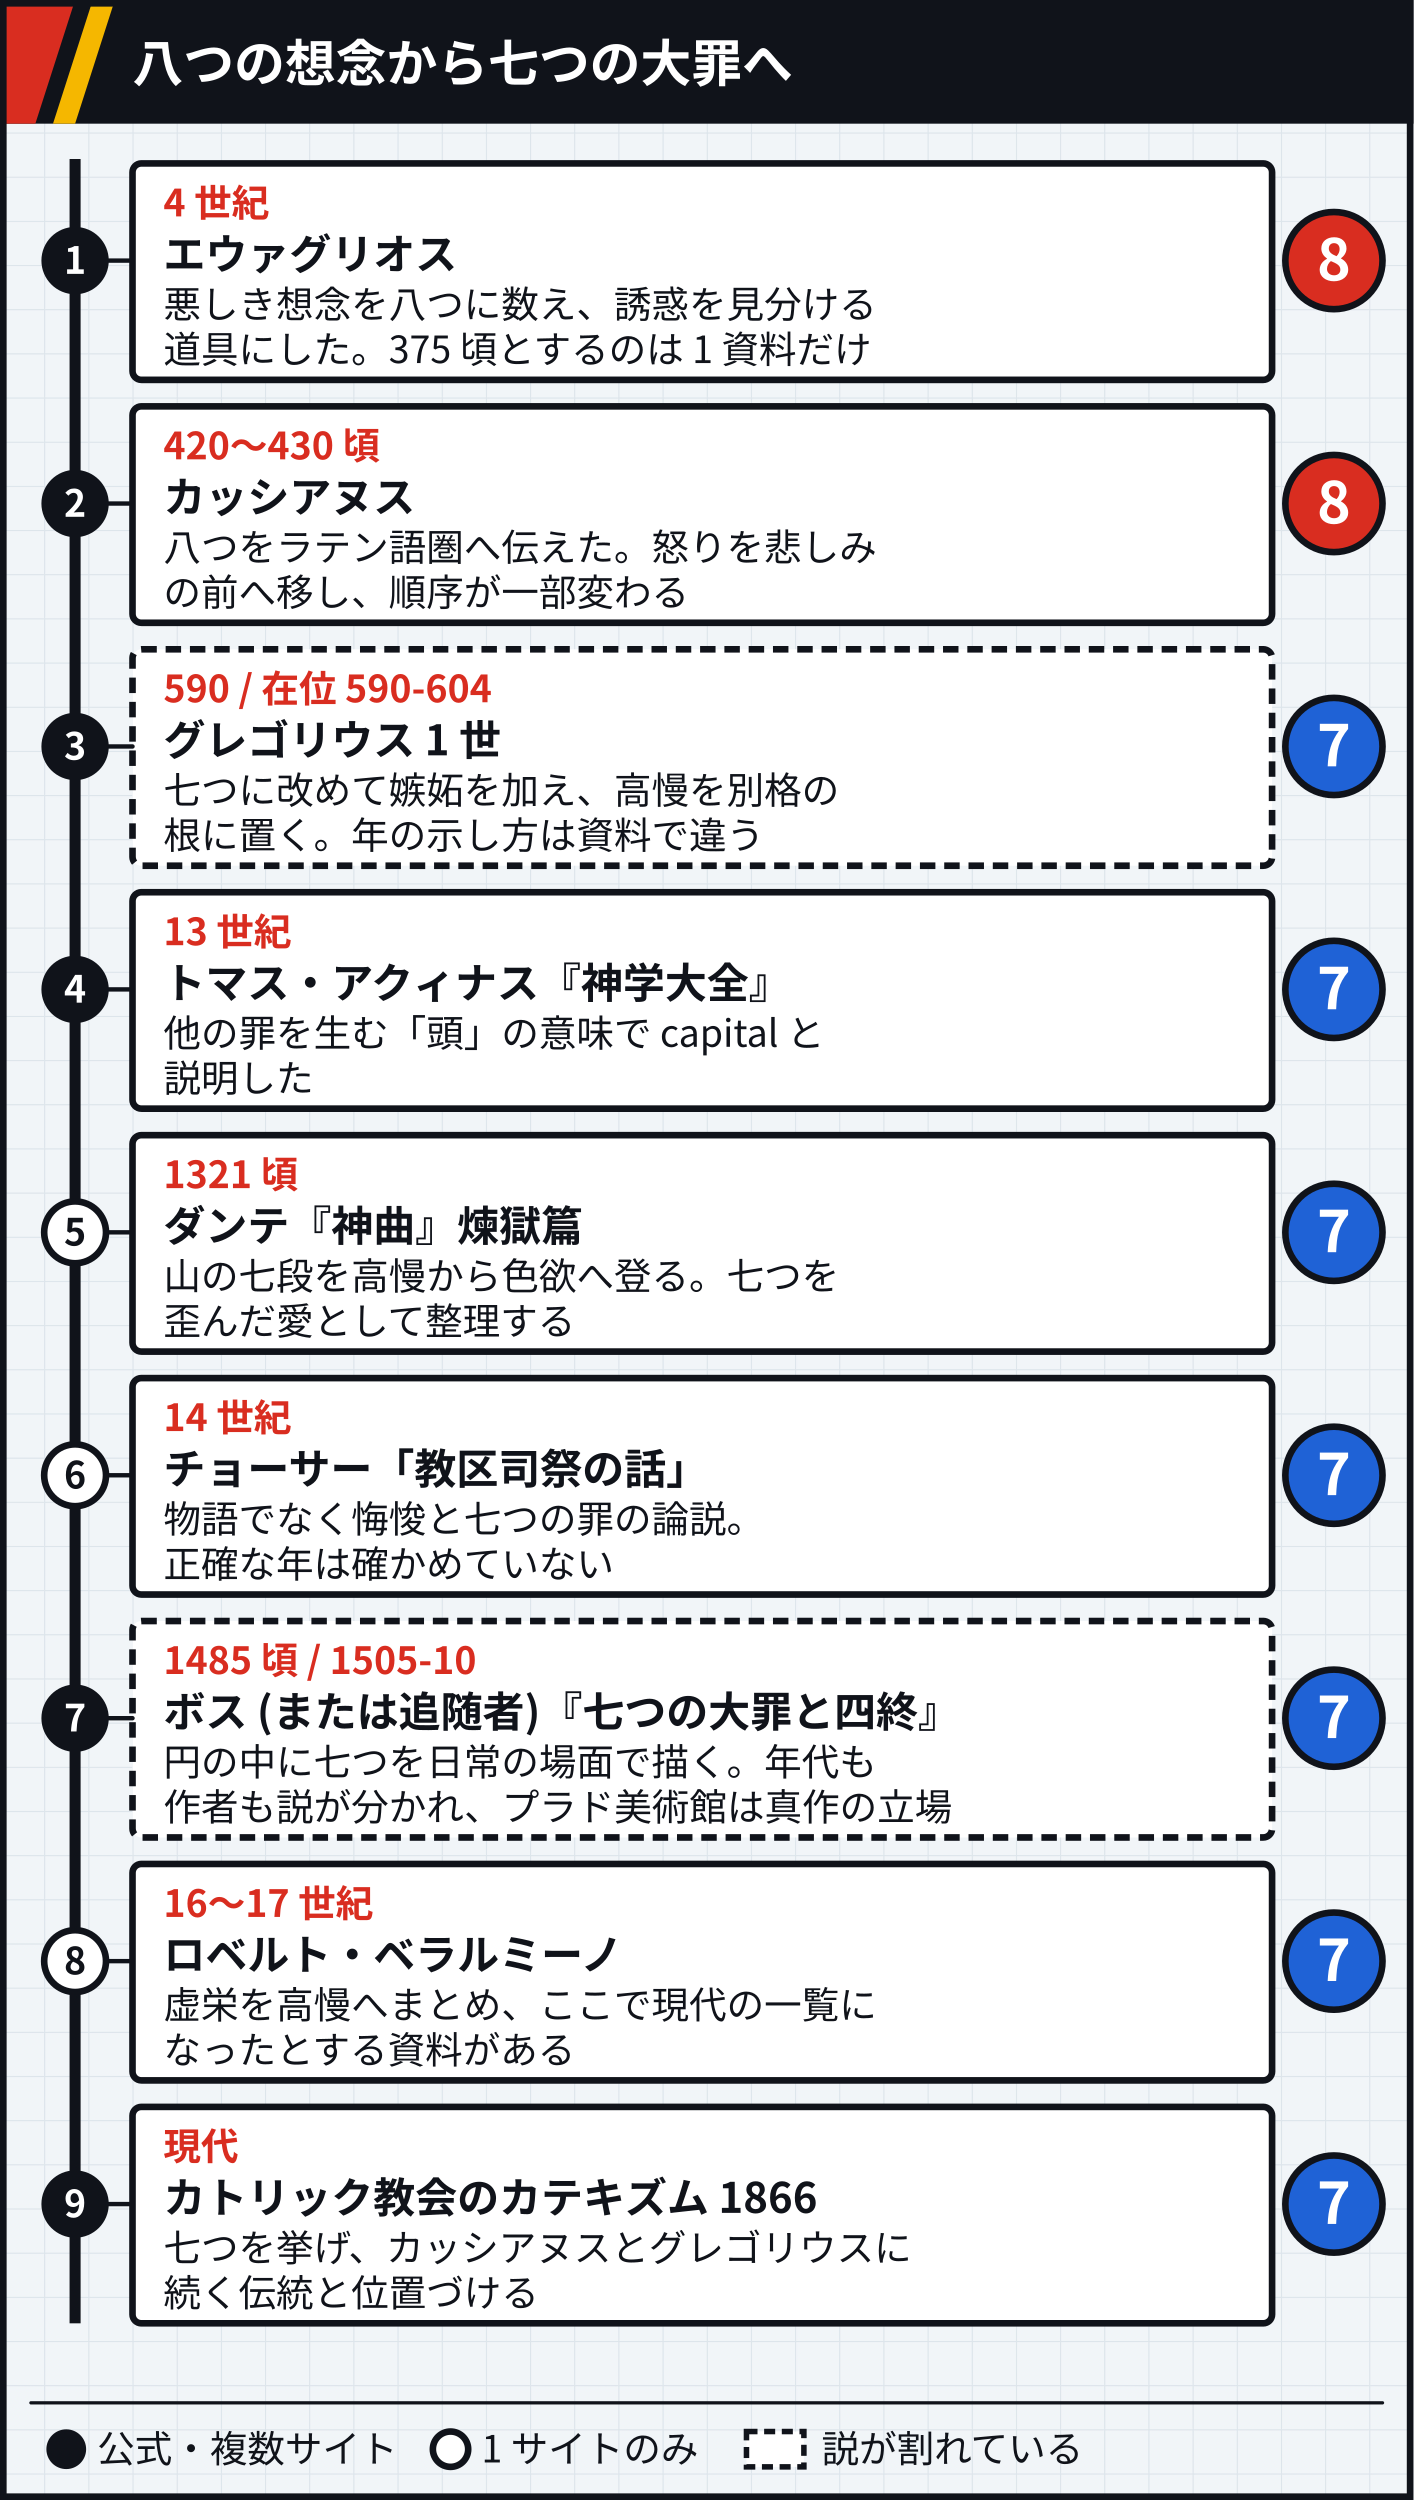
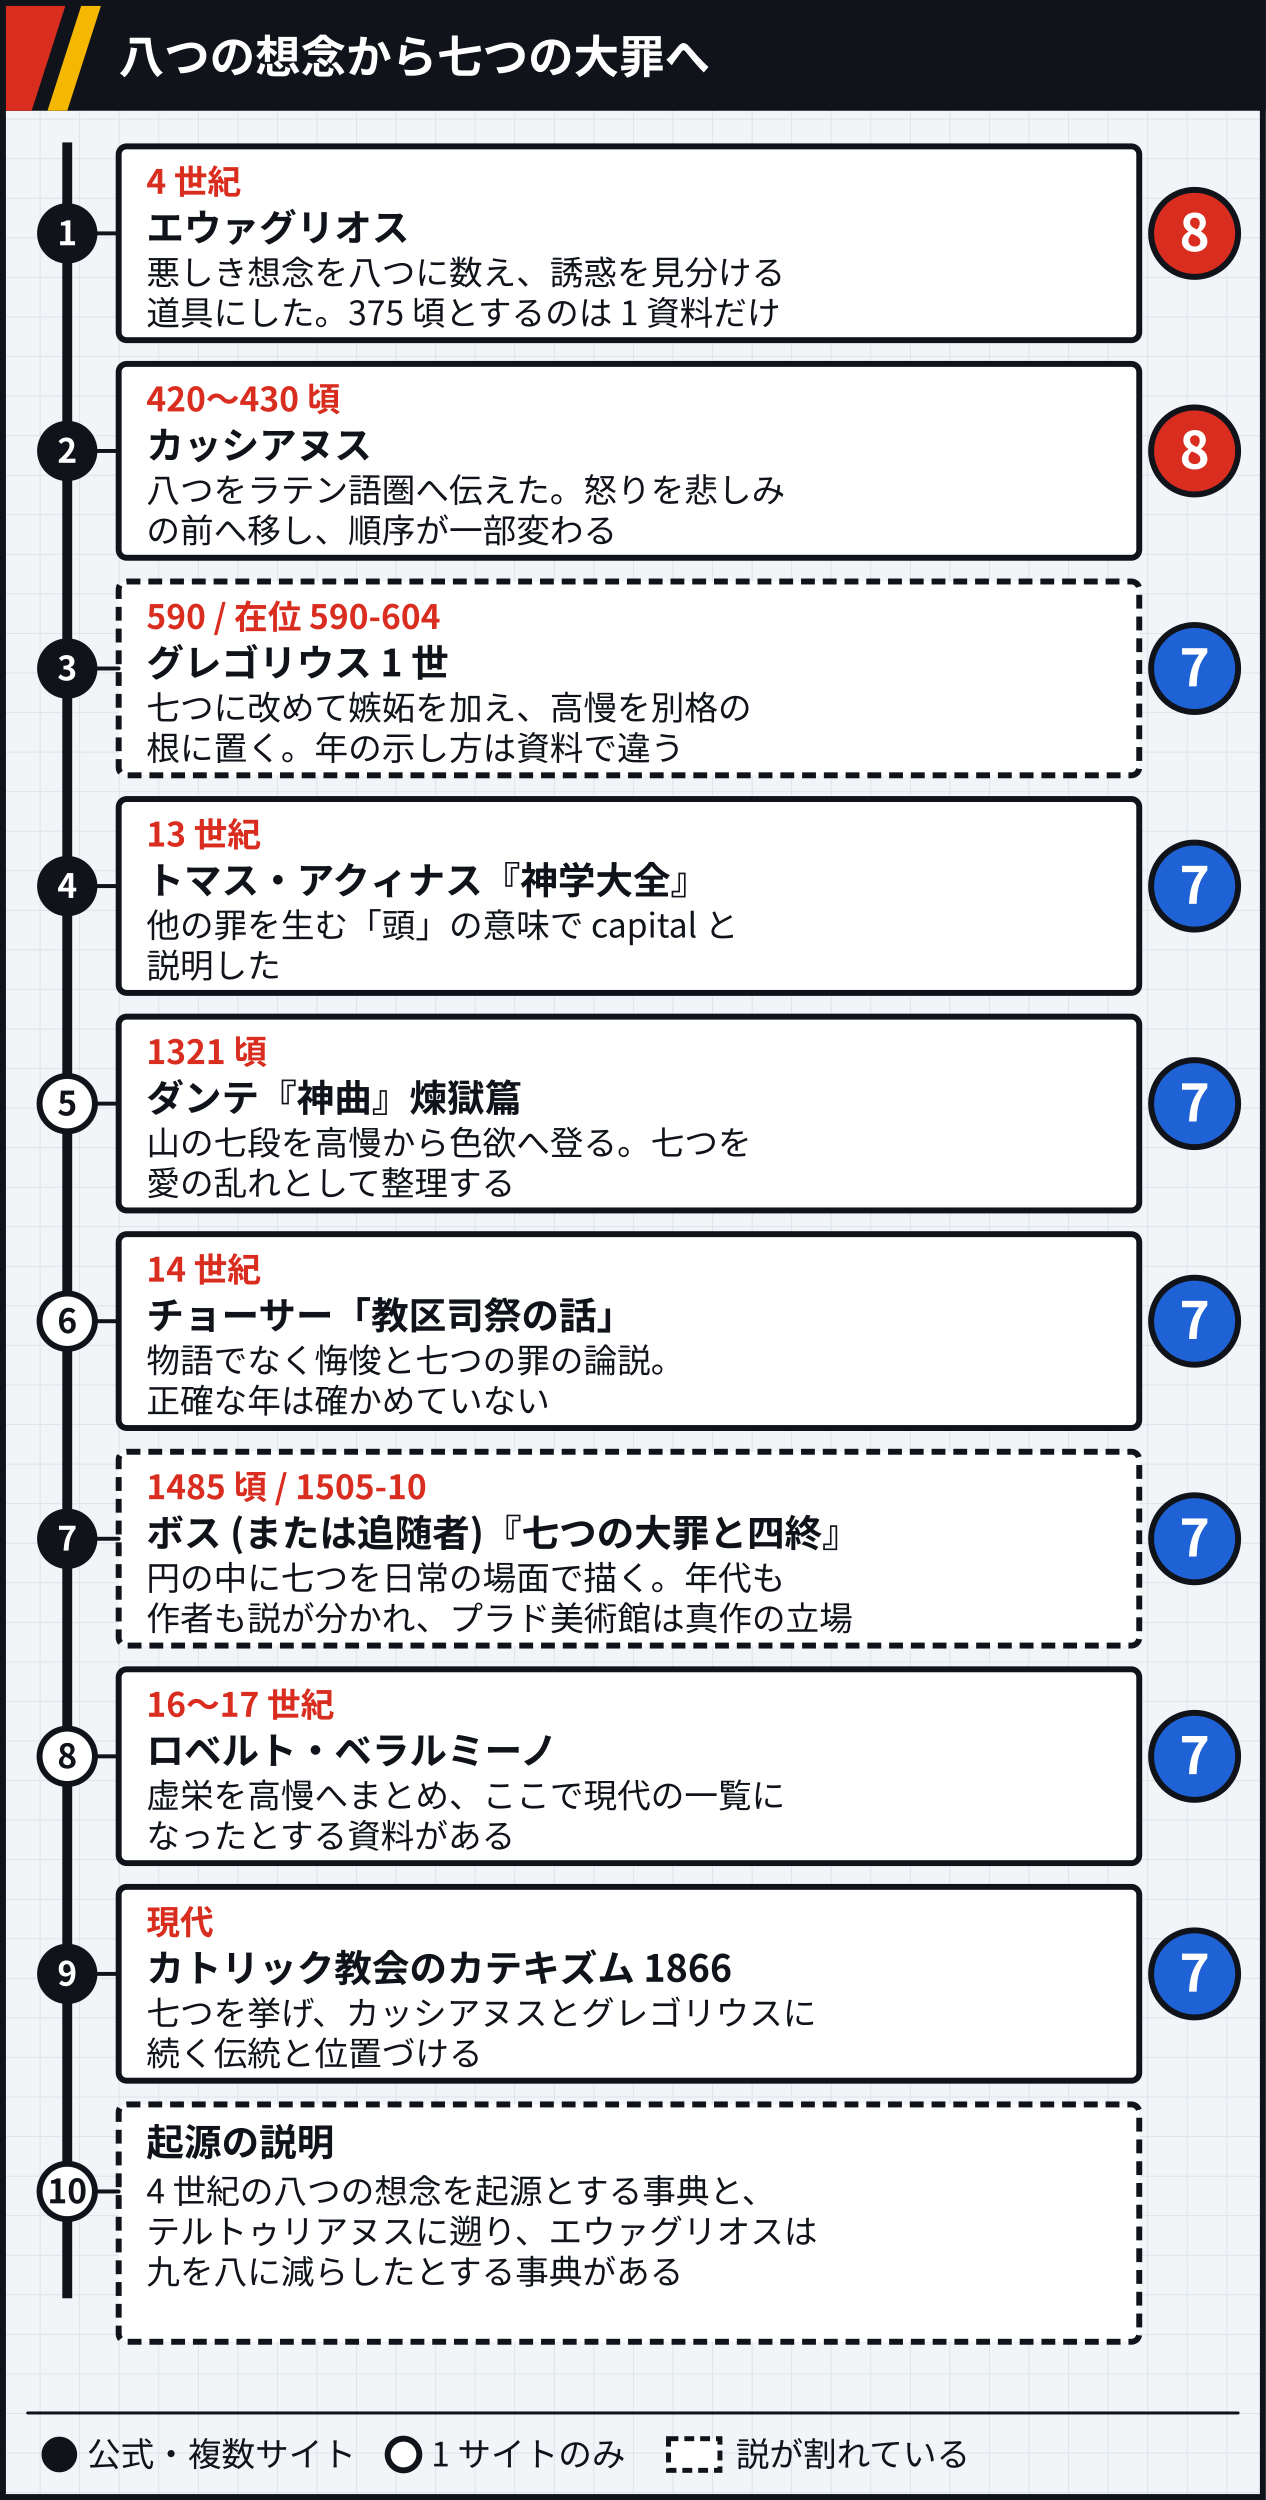
- <svg xmlns="http://www.w3.org/2000/svg" data-sources="src-201 src-202 src-203 src-204 src-205 src-206 src-207 src-208 src-210 src-211 src-212" xml:lang="ja" viewBox="0 0 640 1132" width="640" height="1132" role="img" aria-labelledby="sins-timeline-title sins-timeline-desc" font-family="'Hiragino Sans','Hiragino Kaku Gothic ProN','Yu Gothic','Meiryo','Noto Sans CJK JP','Noto Sans JP',sans-serif">
+ <svg xmlns="http://www.w3.org/2000/svg" data-sources="src-201 src-202 src-203 src-204 src-205 src-206 src-207 src-208 src-210 src-211 src-212" xml:lang="ja" viewBox="0 0 640 1264" width="640" height="1264" role="img" aria-labelledby="sins-timeline-title sins-timeline-desc" font-family="'Hiragino Sans','Hiragino Kaku Gothic ProN','Yu Gothic','Meiryo','Noto Sans CJK JP','Noto Sans JP',sans-serif">
  <defs>
    <pattern id="sins-timeline-grid" width="20" height="20" patternUnits="userSpaceOnUse">
      <path d="M20 0H0V20" fill="none" stroke="#dde5eb" stroke-width="1" />
    </pattern>
  </defs>
-   <rect width="640" height="1132" fill="#f1f5f8" />
-   <rect width="640" height="1132" fill="url(#sins-timeline-grid)" />
+   <rect width="640" height="1264" fill="#f1f5f8" />
+   <rect width="640" height="1264" fill="url(#sins-timeline-grid)" />
  <rect x="0" y="0" width="640" height="56" fill="#10131a" />
  <polygon points="0,0 34,0 16,56 0,56" fill="#d92d20" />
  <polygon points="42,0 52,0 34,56 24,56" fill="#f5b700" />
  <text x="60" y="37" font-size="23" font-weight="800" fill="#ffffff">八つの想念から七つの大罪へ</text>
-   <line x1="34.0" y1="72.0" x2="34.0" y2="1052.0" stroke="#10131a" stroke-width="5" stroke-linecap="butt" />
+   <line x1="34.0" y1="72.0" x2="34.0" y2="1162.0" stroke="#10131a" stroke-width="5" stroke-linecap="butt" />
  <rect x="60" y="74" width="516" height="98" rx="4" fill="#ffffff" stroke="#10131a" stroke-width="3" />
  <text x="74" y="98" font-size="17" font-weight="800" text-anchor="start" fill="#d92d20">4 世紀</text>
  <text x="74" y="122" font-size="19" font-weight="800" text-anchor="start" fill="#10131a">エウァグリオス</text>
  <text x="74" y="144.0" font-size="17" font-weight="500" text-anchor="start" fill="#10131a">悪しき想念を八つに数え、誘惑を見分ける</text>
  <text x="74" y="164.4" font-size="17" font-weight="500" text-anchor="start" fill="#10131a">道具にした。375 頃とするのは 1 資料だけ</text>
  <circle cx="34.0" cy="118.0" r="14" fill="#10131a" stroke="#10131a" stroke-width="2.5" />
  <text x="34" y="124" font-size="17" font-weight="800" text-anchor="middle" fill="#ffffff">1</text>
  <line x1="48.0" y1="118.0" x2="60.0" y2="118.0" stroke="#10131a" stroke-width="2" stroke-linecap="round" />
  <circle cx="604.0" cy="118.0" r="22" fill="#d92d20" stroke="#10131a" stroke-width="3" />
  <text x="604" y="127" font-size="26" font-weight="800" text-anchor="middle" fill="#ffffff">8</text>
  <rect x="60" y="184" width="516" height="98" rx="4" fill="#ffffff" stroke="#10131a" stroke-width="3" />
  <text x="74" y="208" font-size="17" font-weight="800" text-anchor="start" fill="#d92d20">420〜430 頃</text>
  <text x="74" y="232" font-size="19" font-weight="800" text-anchor="start" fill="#10131a">カッシアヌス</text>
  <text x="74" y="254.0" font-size="17" font-weight="500" text-anchor="start" fill="#10131a">八つをラテン語圏へ伝えた。怒りを悲しみ</text>
  <text x="74" y="274.4" font-size="17" font-weight="500" text-anchor="start" fill="#10131a">の前へ移し、順序が一部変わる</text>
  <circle cx="34.0" cy="228.0" r="14" fill="#10131a" stroke="#10131a" stroke-width="2.5" />
  <text x="34" y="234" font-size="17" font-weight="800" text-anchor="middle" fill="#ffffff">2</text>
  <line x1="48.0" y1="228.0" x2="60.0" y2="228.0" stroke="#10131a" stroke-width="2" stroke-linecap="round" />
  <circle cx="604.0" cy="228.0" r="22" fill="#d92d20" stroke="#10131a" stroke-width="3" />
  <text x="604" y="237" font-size="26" font-weight="800" text-anchor="middle" fill="#ffffff">8</text>
  <rect x="60" y="294" width="516" height="98" rx="4" fill="#ffffff" stroke="#10131a" stroke-width="3" stroke-dasharray="7,4" />
  <text x="74" y="318" font-size="17" font-weight="800" text-anchor="start" fill="#d92d20">590 / 在位 590-604</text>
  <text x="74" y="342" font-size="19" font-weight="800" text-anchor="start" fill="#10131a">グレゴリウス 1 世</text>
  <text x="74" y="364.0" font-size="17" font-weight="500" text-anchor="start" fill="#10131a">七つに改めて嫉妬を加え、高慢を別格の</text>
  <text x="74" y="384.4" font-size="17" font-weight="500" text-anchor="start" fill="#10131a">根に置く。年の示し方は資料で違う</text>
  <circle cx="34.0" cy="338.0" r="14" fill="#10131a" stroke="#10131a" stroke-width="2.5" />
  <text x="34" y="344" font-size="17" font-weight="800" text-anchor="middle" fill="#ffffff">3</text>
  <line x1="48.0" y1="338.0" x2="60.0" y2="338.0" stroke="#10131a" stroke-width="2" stroke-linecap="round" />
  <circle cx="604.0" cy="338.0" r="22" fill="#1f62d6" stroke="#10131a" stroke-width="3" />
  <text x="604" y="347" font-size="26" font-weight="800" text-anchor="middle" fill="#ffffff">7</text>
  <rect x="60" y="404" width="516" height="98" rx="4" fill="#ffffff" stroke="#10131a" stroke-width="3" />
  <text x="74" y="428" font-size="17" font-weight="800" text-anchor="start" fill="#d92d20">13 世紀</text>
  <text x="74" y="452" font-size="19" font-weight="800" text-anchor="start" fill="#10131a">トマス・アクィナス『神学大全』</text>
  <text x="74" y="474.0" font-size="17" font-weight="500" text-anchor="start" fill="#10131a">他の罪を生む「頭」の意味で capital と</text>
  <text x="74" y="494.4" font-size="17" font-weight="500" text-anchor="start" fill="#10131a">説明した</text>
  <circle cx="34.0" cy="448.0" r="14" fill="#10131a" stroke="#10131a" stroke-width="2.5" />
  <text x="34" y="454" font-size="17" font-weight="800" text-anchor="middle" fill="#ffffff">4</text>
  <line x1="48.0" y1="448.0" x2="60.0" y2="448.0" stroke="#10131a" stroke-width="2" stroke-linecap="round" />
  <circle cx="604.0" cy="448.0" r="22" fill="#1f62d6" stroke="#10131a" stroke-width="3" />
  <text x="604" y="457" font-size="26" font-weight="800" text-anchor="middle" fill="#ffffff">7</text>
  <rect x="60" y="514" width="516" height="98" rx="4" fill="#ffffff" stroke="#10131a" stroke-width="3" />
  <text x="74" y="538" font-size="17" font-weight="800" text-anchor="start" fill="#d92d20">1321 頃</text>
  <text x="74" y="562" font-size="19" font-weight="800" text-anchor="start" fill="#10131a">ダンテ『神曲』煉獄篇</text>
  <text x="74" y="584.0" font-size="17" font-weight="500" text-anchor="start" fill="#10131a">山の七段を高慢から色欲へ登る。七つを</text>
-   <text x="74" y="604.4" font-size="17" font-weight="500" text-anchor="start" fill="#10131a">歪んだ愛として整理する</text>
+   <text x="74" y="604.4" font-size="17" font-weight="500" text-anchor="start" fill="#10131a">愛の乱れとして整理する</text>
  <circle cx="34.0" cy="558.0" r="14" fill="#ffffff" stroke="#10131a" stroke-width="3" />
  <text x="34" y="564" font-size="17" font-weight="800" text-anchor="middle" fill="#10131a">5</text>
  <line x1="48.0" y1="558.0" x2="60.0" y2="558.0" stroke="#10131a" stroke-width="2" stroke-linecap="round" />
  <circle cx="604.0" cy="558.0" r="22" fill="#1f62d6" stroke="#10131a" stroke-width="3" />
  <text x="604" y="567" font-size="26" font-weight="800" text-anchor="middle" fill="#ffffff">7</text>
  <rect x="60" y="624" width="516" height="98" rx="4" fill="#ffffff" stroke="#10131a" stroke-width="3" />
  <text x="74" y="648" font-size="17" font-weight="800" text-anchor="start" fill="#d92d20">14 世紀</text>
  <text x="74" y="672" font-size="19" font-weight="800" text-anchor="start" fill="#10131a">チョーサー「教区司祭の話」</text>
  <text x="74" y="694.0" font-size="17" font-weight="500" text-anchor="start" fill="#10131a">物語でなく悔悛と七つの罪の論説。</text>
  <text x="74" y="714.4" font-size="17" font-weight="500" text-anchor="start" fill="#10131a">正確な年は確かめていない</text>
  <circle cx="34.0" cy="668.0" r="14" fill="#ffffff" stroke="#10131a" stroke-width="3" />
  <text x="34" y="674" font-size="17" font-weight="800" text-anchor="middle" fill="#10131a">6</text>
  <line x1="48.0" y1="668.0" x2="60.0" y2="668.0" stroke="#10131a" stroke-width="2" stroke-linecap="round" />
  <circle cx="604.0" cy="668.0" r="22" fill="#1f62d6" stroke="#10131a" stroke-width="3" />
  <text x="604" y="677" font-size="26" font-weight="800" text-anchor="middle" fill="#ffffff">7</text>
  <rect x="60" y="734" width="516" height="98" rx="4" fill="#ffffff" stroke="#10131a" stroke-width="3" stroke-dasharray="7,4" />
  <text x="74" y="758" font-size="17" font-weight="800" text-anchor="start" fill="#d92d20">1485 頃 / 1505-10</text>
  <text x="74" y="782" font-size="19" font-weight="800" text-anchor="start" fill="#10131a">ボス (または追随者)『七つの大罪と四終』</text>
  <text x="74" y="804.0" font-size="17" font-weight="500" text-anchor="start" fill="#10131a">円の中に七つを日常の場面で描く。年代も</text>
  <text x="74" y="824.4" font-size="17" font-weight="500" text-anchor="start" fill="#10131a">作者も説が分かれ、プラド美術館は真作の立場</text>
  <circle cx="34.0" cy="778.0" r="14" fill="#10131a" stroke="#10131a" stroke-width="2.5" />
  <text x="34" y="784" font-size="17" font-weight="800" text-anchor="middle" fill="#ffffff">7</text>
  <line x1="48.0" y1="778.0" x2="60.0" y2="778.0" stroke="#10131a" stroke-width="2" stroke-linecap="round" />
  <circle cx="604.0" cy="778.0" r="22" fill="#1f62d6" stroke="#10131a" stroke-width="3" />
  <text x="604" y="787" font-size="26" font-weight="800" text-anchor="middle" fill="#ffffff">7</text>
  <rect x="60" y="844" width="516" height="98" rx="4" fill="#ffffff" stroke="#10131a" stroke-width="3" />
  <text x="74" y="868" font-size="17" font-weight="800" text-anchor="start" fill="#d92d20">16〜17 世紀</text>
  <text x="74" y="892" font-size="19" font-weight="800" text-anchor="start" fill="#10131a">ロベルト・ベラルミーノ</text>
  <text x="74" y="914.0" font-size="17" font-weight="500" text-anchor="start" fill="#10131a">虚栄を高慢へまとめ、ここで現代の一覧に</text>
  <text x="74" y="934.4" font-size="17" font-weight="500" text-anchor="start" fill="#10131a">なったとする資料がある</text>
  <circle cx="34.0" cy="888.0" r="14" fill="#ffffff" stroke="#10131a" stroke-width="3" />
  <text x="34" y="894" font-size="17" font-weight="800" text-anchor="middle" fill="#10131a">8</text>
  <line x1="48.0" y1="888.0" x2="60.0" y2="888.0" stroke="#10131a" stroke-width="2" stroke-linecap="round" />
  <circle cx="604.0" cy="888.0" r="22" fill="#1f62d6" stroke="#10131a" stroke-width="3" />
  <text x="604" y="897" font-size="26" font-weight="800" text-anchor="middle" fill="#ffffff">7</text>
  <rect x="60" y="954" width="516" height="98" rx="4" fill="#ffffff" stroke="#10131a" stroke-width="3" />
  <text x="74" y="978" font-size="17" font-weight="800" text-anchor="start" fill="#d92d20">現代</text>
  <text x="74" y="1002" font-size="19" font-weight="800" text-anchor="start" fill="#10131a">カトリック教会のカテキズム 1866</text>
  <text x="74" y="1024.0" font-size="17" font-weight="500" text-anchor="start" fill="#10131a">七つを挙げ、カッシアヌスとグレゴリウスに</text>
  <text x="74" y="1044.4" font-size="17" font-weight="500" text-anchor="start" fill="#10131a">続く伝統と位置づける</text>
  <circle cx="34.0" cy="998.0" r="14" fill="#10131a" stroke="#10131a" stroke-width="2.5" />
  <text x="34" y="1004" font-size="17" font-weight="800" text-anchor="middle" fill="#ffffff">9</text>
  <line x1="48.0" y1="998.0" x2="60.0" y2="998.0" stroke="#10131a" stroke-width="2" stroke-linecap="round" />
  <circle cx="604.0" cy="998.0" r="22" fill="#1f62d6" stroke="#10131a" stroke-width="3" />
  <text x="604" y="1007" font-size="26" font-weight="800" text-anchor="middle" fill="#ffffff">7</text>
-   <line x1="14.0" y1="1088.0" x2="626.0" y2="1088.0" stroke="#10131a" stroke-width="1.5" stroke-linecap="round" />
-   <circle cx="30.0" cy="1109.0" r="8" fill="#10131a" stroke="#10131a" stroke-width="2" />
-   <text x="44" y="1115" font-size="17" font-weight="500" text-anchor="start" fill="#10131a">公式・複数サイト</text>
-   <circle cx="204.0" cy="1109.0" r="8" fill="#ffffff" stroke="#10131a" stroke-width="3" />
-   <text x="218" y="1115" font-size="17" font-weight="500" text-anchor="start" fill="#10131a">1 サイトのみ</text>
-   <rect x="338" y="1101" width="26" height="16" rx="0" fill="#ffffff" stroke="#10131a" stroke-width="2.5" stroke-dasharray="5,3" />
-   <text x="372" y="1115" font-size="17" font-weight="500" text-anchor="start" fill="#10131a">説が割れている</text>
-   <rect x="1.5" y="1.5" width="637" height="1129" fill="none" stroke="#10131a" stroke-width="3" />
+   <rect x="60" y="1064" width="516" height="120" rx="4" fill="#ffffff" stroke="#10131a" stroke-width="3" stroke-dasharray="7,4" />
+   <text x="74" y="1090" font-size="19" font-weight="800" text-anchor="start" fill="#10131a">起源の説明</text>
+   <text x="74" y="1114.0" font-size="17" font-weight="500" text-anchor="start" fill="#10131a">4 世紀の八つの想念を起源とする事典と、</text>
+   <text x="74" y="1134.4" font-size="17" font-weight="500" text-anchor="start" fill="#10131a">テルトゥリアヌスに遡り、エウァグリオスは</text>
+   <text x="74" y="1154.8" font-size="17" font-weight="500" text-anchor="start" fill="#10131a">九を八に減らしたとする事典がある</text>
+   <circle cx="34.0" cy="1108.0" r="14" fill="#ffffff" stroke="#10131a" stroke-width="3" />
+   <text x="34" y="1114" font-size="17" font-weight="800" text-anchor="middle" fill="#10131a">10</text>
+   <line x1="48.0" y1="1108.0" x2="60.0" y2="1108.0" stroke="#10131a" stroke-width="2" stroke-linecap="round" />
+   <line x1="14.0" y1="1220.0" x2="626.0" y2="1220.0" stroke="#10131a" stroke-width="1.5" stroke-linecap="round" />
+   <circle cx="30.0" cy="1241.0" r="8" fill="#10131a" stroke="#10131a" stroke-width="2" />
+   <text x="44" y="1247" font-size="17" font-weight="500" text-anchor="start" fill="#10131a">公式・複数サイト</text>
+   <circle cx="204.0" cy="1241.0" r="8" fill="#ffffff" stroke="#10131a" stroke-width="3" />
+   <text x="218" y="1247" font-size="17" font-weight="500" text-anchor="start" fill="#10131a">1 サイトのみ</text>
+   <rect x="338" y="1233" width="26" height="16" rx="0" fill="#ffffff" stroke="#10131a" stroke-width="2.5" stroke-dasharray="5,3" />
+   <text x="372" y="1247" font-size="17" font-weight="500" text-anchor="start" fill="#10131a">説が割れている</text>
+   <rect x="1.5" y="1.5" width="637" height="1261" fill="none" stroke="#10131a" stroke-width="3" />
</svg>
